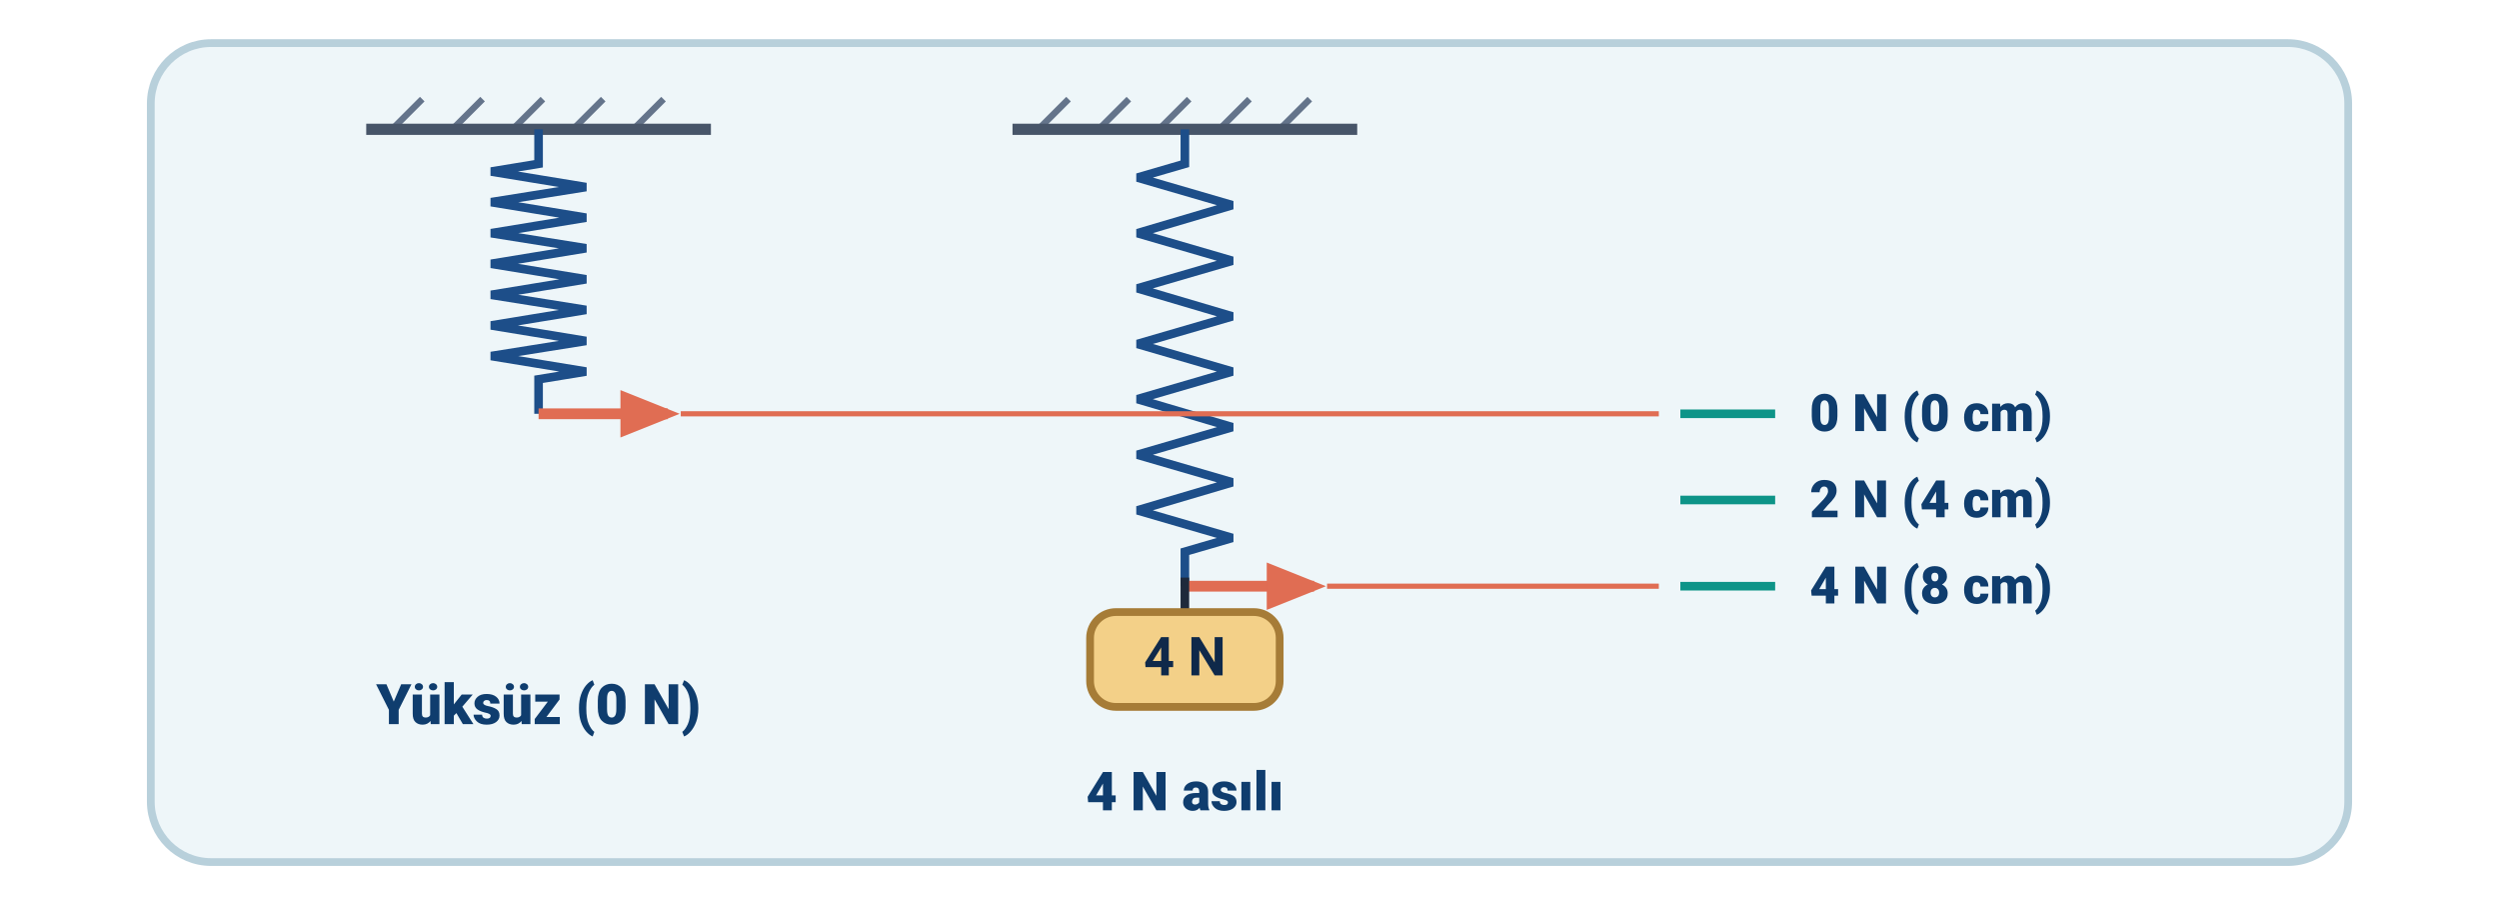
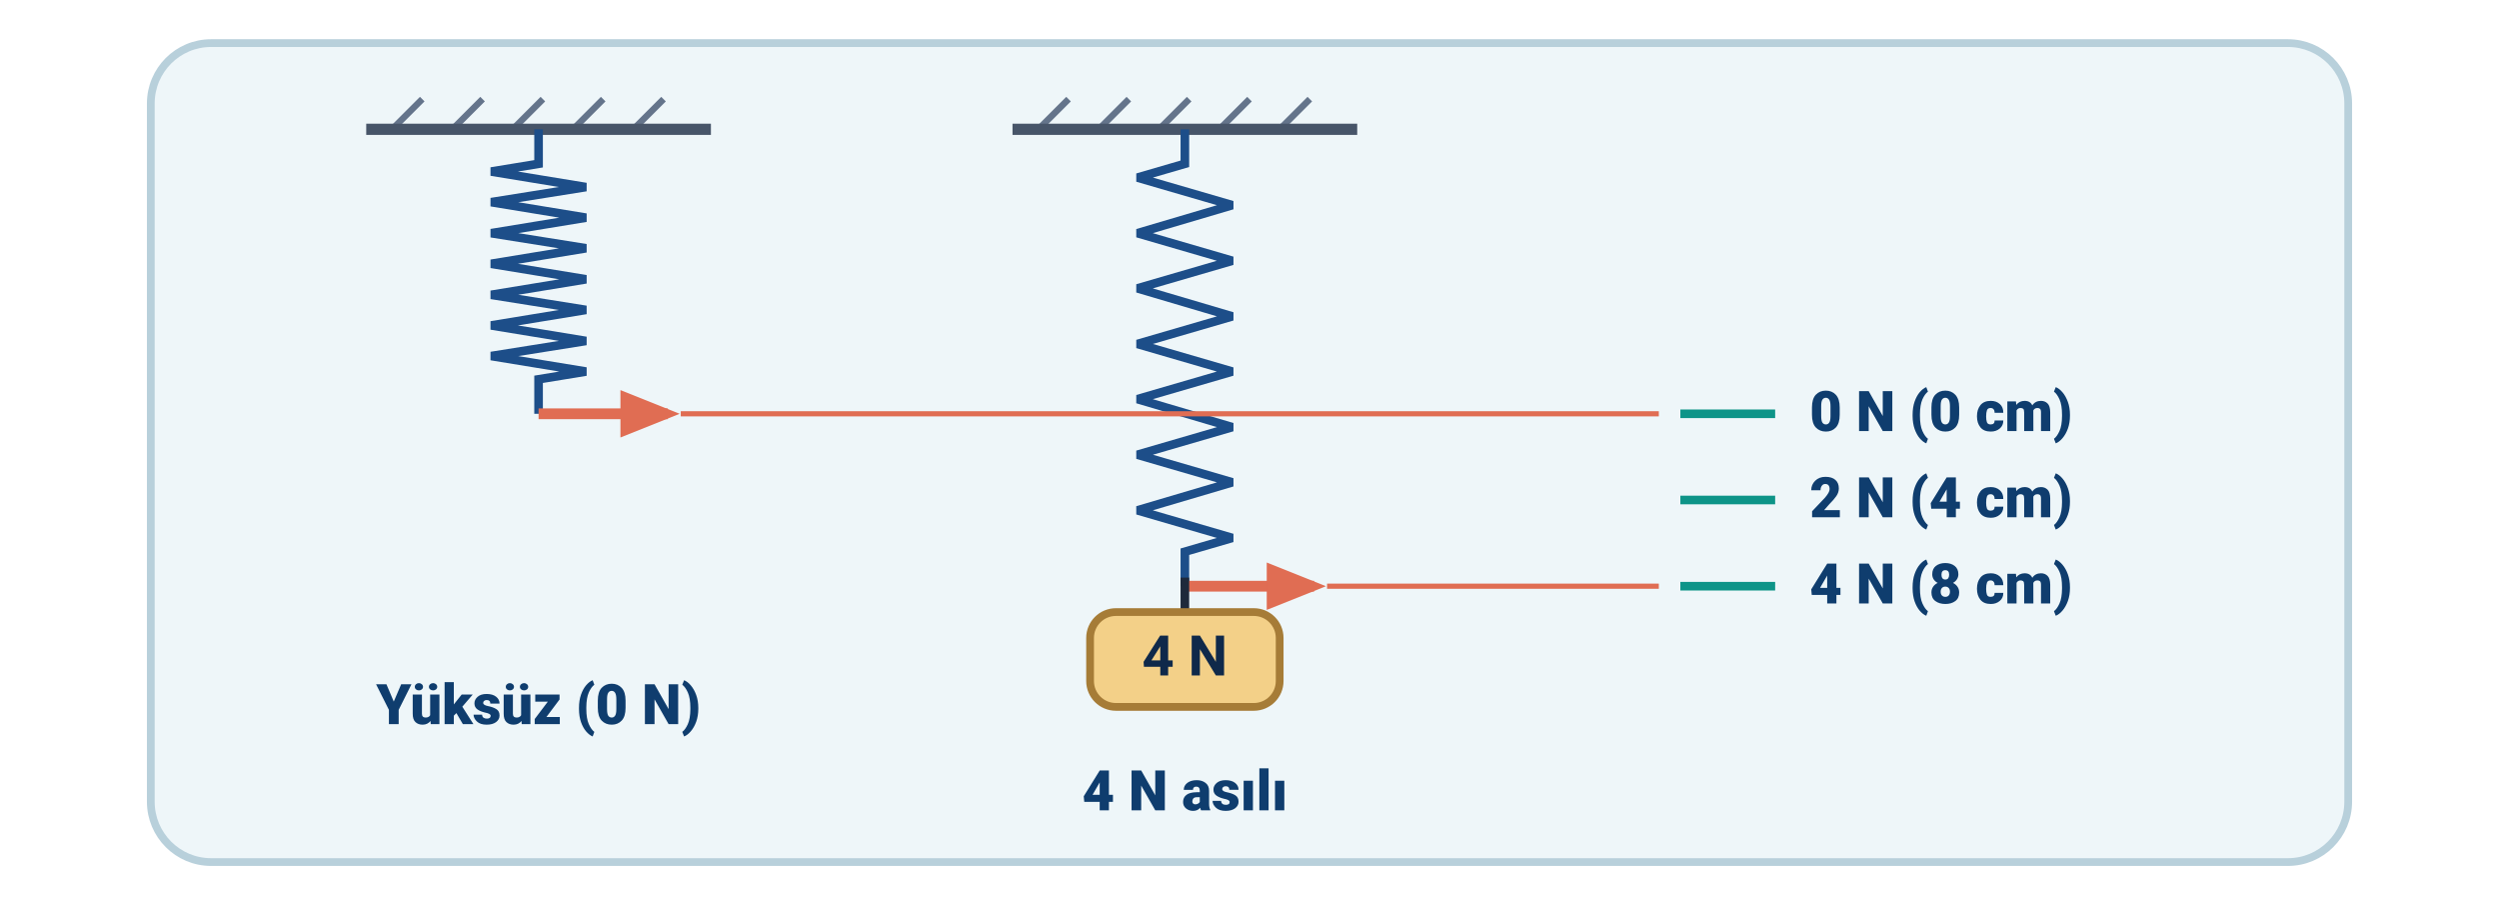
- <svg xmlns="http://www.w3.org/2000/svg" viewBox="0 0 580 210" width="580" height="210" font-family="system-ui, -apple-system, Segoe UI, Roboto, Arial, sans-serif">
+ <svg xmlns="http://www.w3.org/2000/svg" preserveAspectRatio="xMidYMid meet" viewBox="0 0 580 210" width="580" height="210" font-family="system-ui, -apple-system, Segoe UI, Roboto, Arial, sans-serif">
  <defs>
    <marker id="a-teal" viewBox="0 0 10 10" refX="8" refY="5" markerWidth="6" markerHeight="6" orient="auto-start-reverse">
      <path d="M0 1 L10 5 L0 9 z" fill="#0d9488" />
    </marker>
    <marker id="a-blue" viewBox="0 0 10 10" refX="8" refY="5" markerWidth="6" markerHeight="6" orient="auto-start-reverse">
      <path d="M0 1 L10 5 L0 9 z" fill="#38bdf8" />
    </marker>
    <marker id="a-navy" viewBox="0 0 10 10" refX="8" refY="5" markerWidth="6" markerHeight="6" orient="auto-start-reverse">
      <path d="M0 1 L10 5 L0 9 z" fill="#1d4ed8" />
    </marker>
    <marker id="a-red" viewBox="0 0 10 10" refX="8" refY="5" markerWidth="6" markerHeight="6" orient="auto-start-reverse">
      <path d="M0 1 L10 5 L0 9 z" fill="#ef4444" />
    </marker>
    <marker id="a-coral" viewBox="0 0 10 10" refX="8" refY="5" markerWidth="5.5" markerHeight="5.5" orient="auto-start-reverse">
      <path d="M0 1 L10 5 L0 9 z" fill="#e06d53" />
    </marker>
    <marker id="a-amber" viewBox="0 0 10 10" refX="8" refY="5" markerWidth="6" markerHeight="6" orient="auto-start-reverse">
      <path d="M0 1 L10 5 L0 9 z" fill="#fbbf24" />
    </marker>
    <marker id="a-slate" viewBox="0 0 10 10" refX="8" refY="5" markerWidth="6" markerHeight="6" orient="auto-start-reverse">
      <path d="M0 1 L10 5 L0 9 z" fill="#475569" />
    </marker>
    <marker id="a-green" viewBox="0 0 10 10" refX="8" refY="5" markerWidth="6" markerHeight="6" orient="auto-start-reverse">
      <path d="M0 1 L10 5 L0 9 z" fill="#22c55e" />
    </marker>
    <radialGradient id="g-sun-core" cx="50%" cy="50%" r="50%">
      <stop offset="0%" stop-color="#ffffff" />
      <stop offset="35%" stop-color="#fef08a" />
      <stop offset="70%" stop-color="#f97316" />
      <stop offset="100%" stop-color="#c2410c" />
    </radialGradient>
    <radialGradient id="g-ball" cx="35%" cy="30%" r="65%">
      <stop offset="0%" stop-color="#ffffff" />
      <stop offset="70%" stop-color="#cbd5e1" />
      <stop offset="100%" stop-color="#64748b" />
    </radialGradient>
  </defs>
  <rect width="580" height="210" fill="none" />
  <rect x="35" y="10" width="510" height="190" rx="14" fill="#eef6f9" stroke="#b8d0db" stroke-width="1.8" />
  <line x1="91" y1="30" x2="98" y2="23" stroke="#64748b" stroke-width="1.5" />
  <line x1="105" y1="30" x2="112" y2="23" stroke="#64748b" stroke-width="1.5" />
  <line x1="119" y1="30" x2="126" y2="23" stroke="#64748b" stroke-width="1.5" />
  <line x1="133" y1="30" x2="140" y2="23" stroke="#64748b" stroke-width="1.5" />
  <line x1="147" y1="30" x2="154" y2="23" stroke="#64748b" stroke-width="1.5" />
  <line x1="85" y1="30" x2="165" y2="30" stroke="#475569" stroke-width="2.6" />
  <polyline points="125.0,30.0 125.0,38.0 114.0,39.8 136.0,43.4 114.0,46.9 136.0,50.5 114.0,54.1 136.0,57.6 114.0,61.2 136.0,64.8 114.0,68.4 136.0,71.9 114.0,75.5 136.0,79.1 114.0,82.6 136.0,86.2 125.0,88.0 125.0,96.0" fill="none" stroke="#1d4e89" stroke-width="2.0" stroke-linejoin="miter" stroke-miterlimit="3" />
  <line x1="125" y1="96" x2="155" y2="96" stroke="#e06d53" stroke-width="2.5" marker-end="url(#a-coral)" />
  <text x="125" y="168" text-anchor="middle" font-size="13" font-weight="800" fill="#0f3d6e">Yüksüz (0 N)</text>
  <line x1="241" y1="30" x2="248" y2="23" stroke="#64748b" stroke-width="1.5" />
  <line x1="255" y1="30" x2="262" y2="23" stroke="#64748b" stroke-width="1.5" />
  <line x1="269" y1="30" x2="276" y2="23" stroke="#64748b" stroke-width="1.5" />
  <line x1="283" y1="30" x2="290" y2="23" stroke="#64748b" stroke-width="1.5" />
  <line x1="297" y1="30" x2="304" y2="23" stroke="#64748b" stroke-width="1.5" />
  <line x1="235" y1="30" x2="315" y2="30" stroke="#475569" stroke-width="2.6" />
  <polyline points="275.0,30.0 275.0,38.0 264.0,41.2 286.0,47.6 264.0,54.1 286.0,60.5 264.0,66.9 286.0,73.4 264.0,79.8 286.0,86.2 264.0,92.6 286.0,99.1 264.0,105.5 286.0,111.9 264.0,118.4 286.0,124.8 275.0,128.0 275.0,136.0" fill="none" stroke="#1d4e89" stroke-width="2.0" stroke-linejoin="miter" stroke-miterlimit="3" />
  <line x1="275" y1="136" x2="305" y2="136" stroke="#e06d53" stroke-width="2.5" marker-end="url(#a-coral)" />
  <line x1="275" y1="134" x2="275" y2="142" stroke="#1e293b" stroke-width="2" />
  <rect x="253.0" y="142.0" width="44" height="22" rx="6" fill="#f3d088" stroke="#a67c37" stroke-width="1.8" />
-   <text x="275" y="156.7" text-anchor="middle" font-size="12.5" font-weight="700" fill="#0f294a">4 N</text>
-   <text x="275" y="188" text-anchor="middle" font-size="12.5" font-weight="800" fill="#0f3d6e">4 N asılı</text>
+   <text x="275" y="156.7" text-anchor="middle" font-size="13" font-weight="700" fill="#0f294a">4 N</text>
+   <text x="275" y="188" text-anchor="middle" font-size="13" font-weight="800" fill="#0f3d6e">4 N asılı</text>
  <line x1="158" y1="96" x2="385" y2="96" stroke="#e06d53" stroke-width="1.2" />
  <line x1="308" y1="136" x2="385" y2="136" stroke="#e06d53" stroke-width="1.2" />
-   <g font-size="12" font-weight="800" fill="#0f3d6e">
+   <g font-size="13" font-weight="800" fill="#0f3d6e">
    <line x1="390" y1="96" x2="412" y2="96" stroke="#0d9488" stroke-width="2" />
    <text x="420" y="100">0 N (0 cm)</text>
    <line x1="390" y1="116" x2="412" y2="116" stroke="#0d9488" stroke-width="2" />
    <text x="420" y="120">2 N (4 cm)</text>
    <line x1="390" y1="136" x2="412" y2="136" stroke="#0d9488" stroke-width="2" />
    <text x="420" y="140">4 N (8 cm)</text>
  </g>
</svg>
